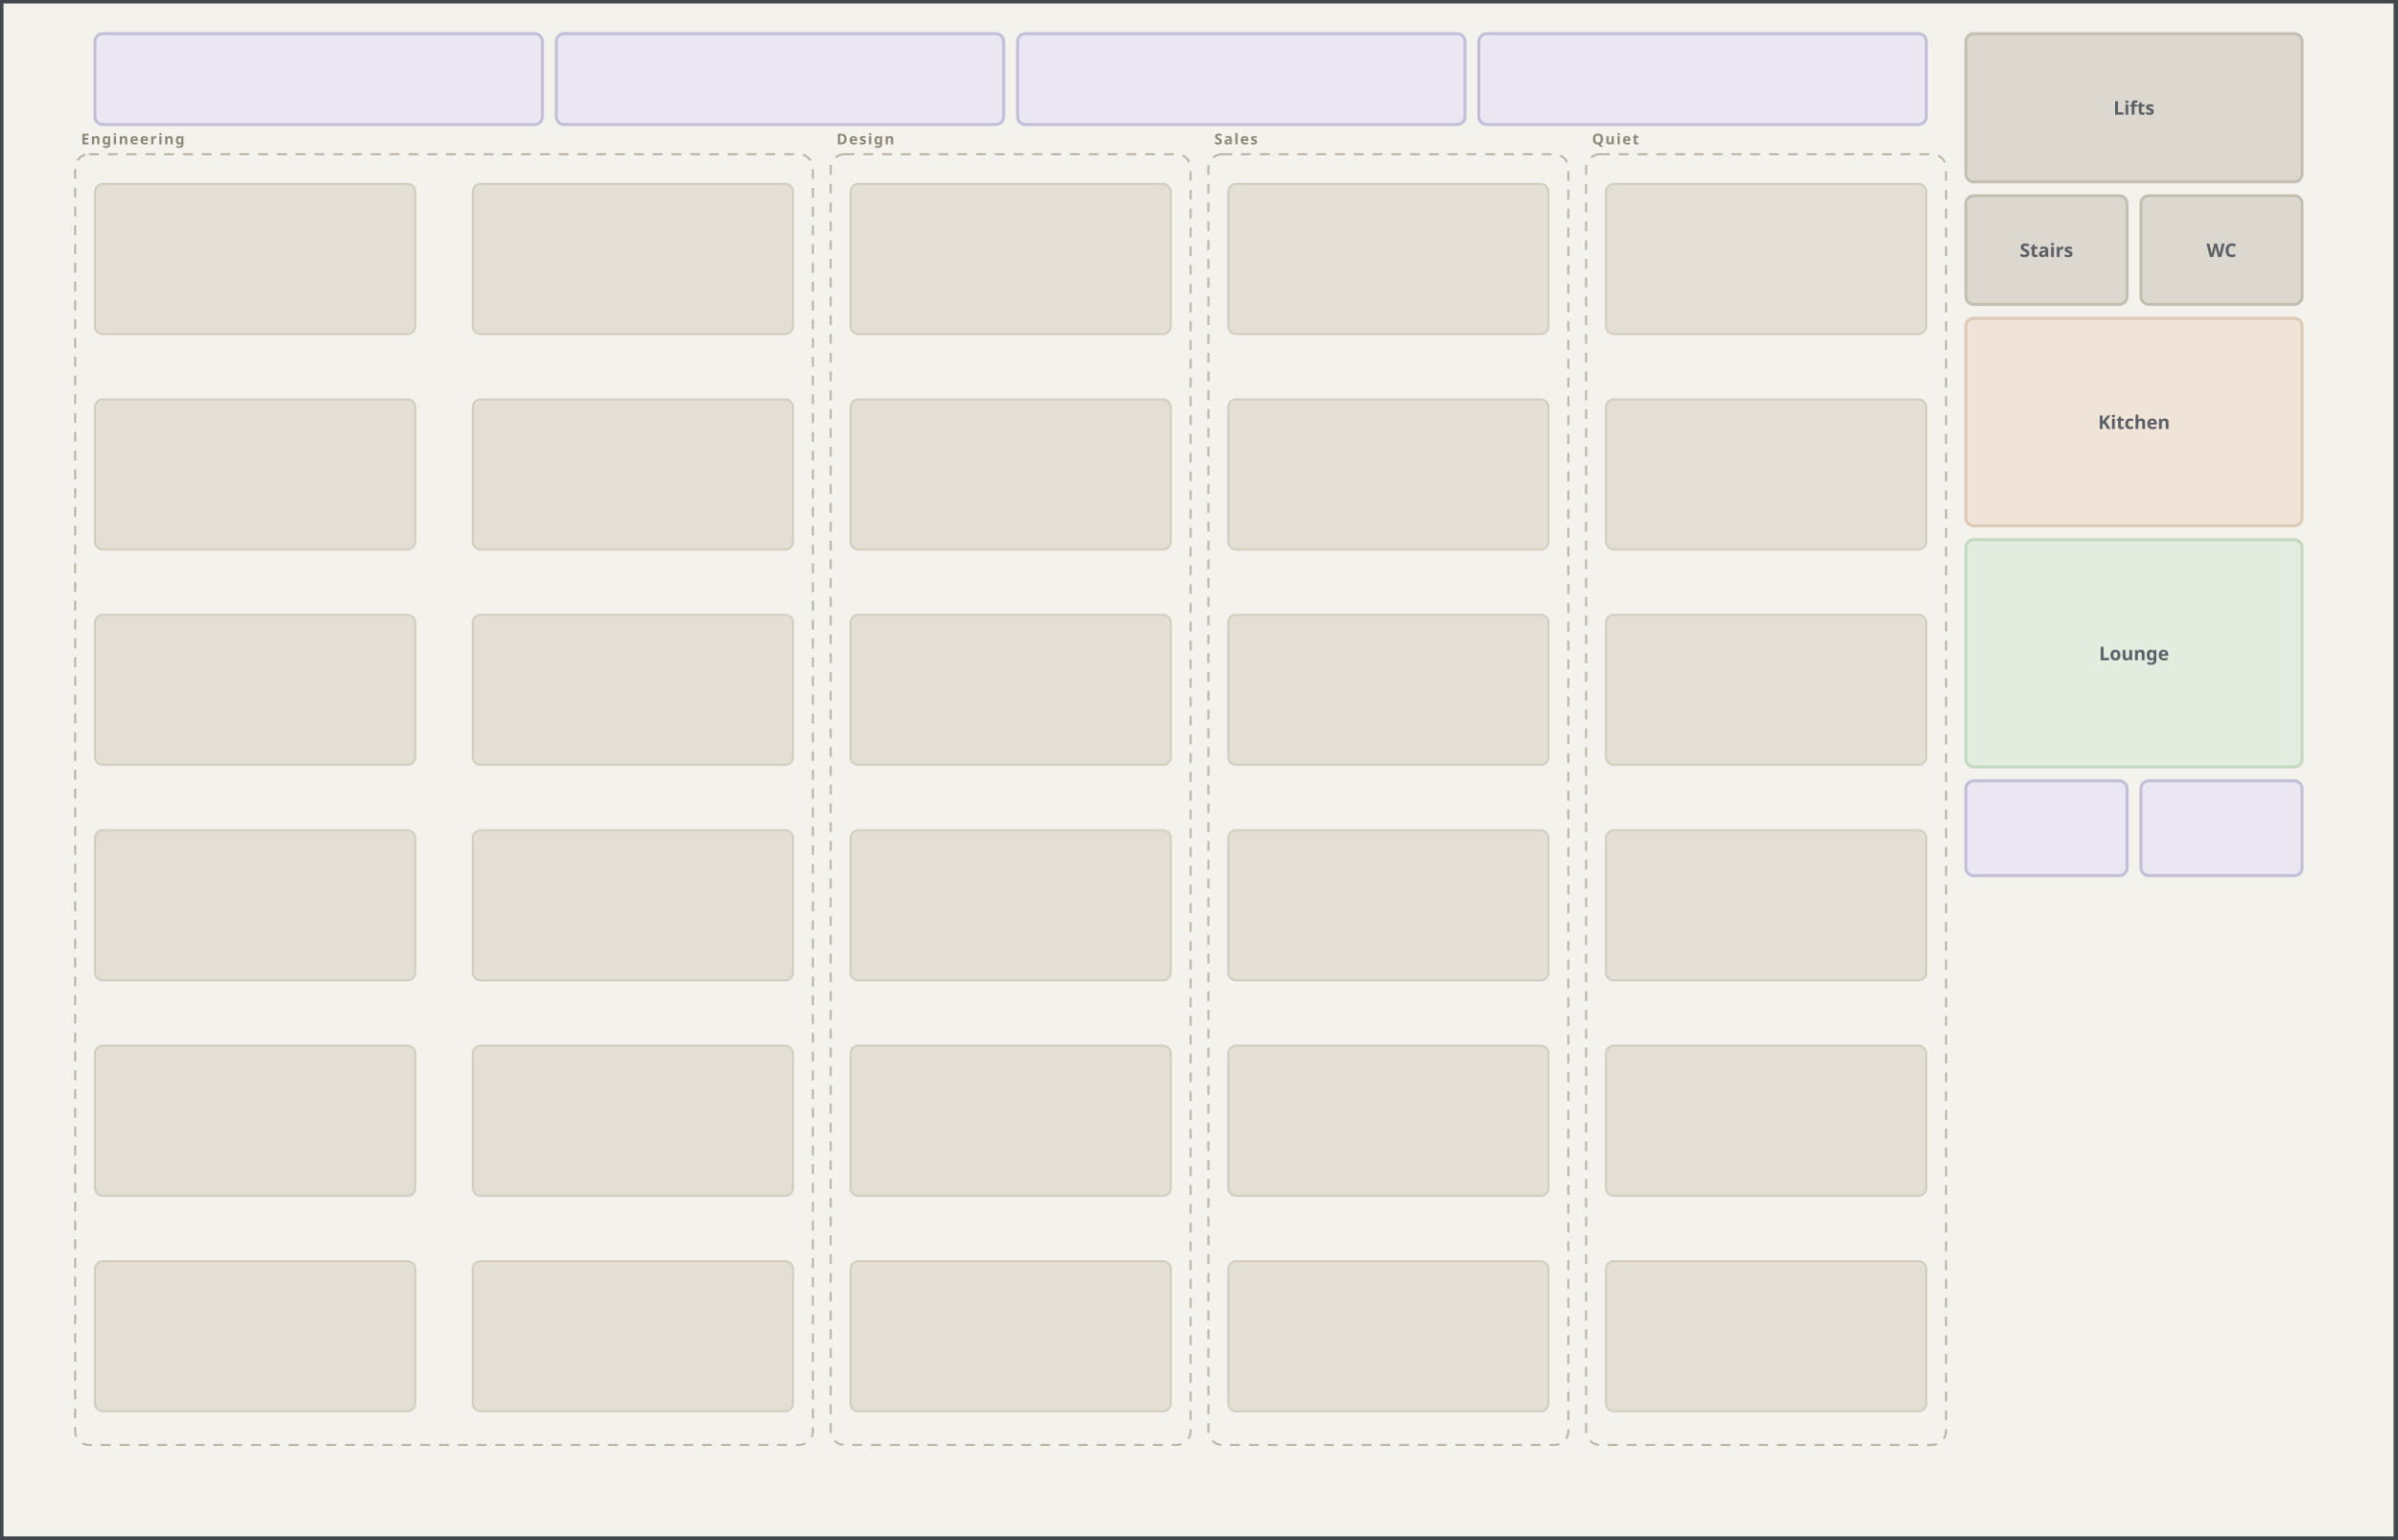
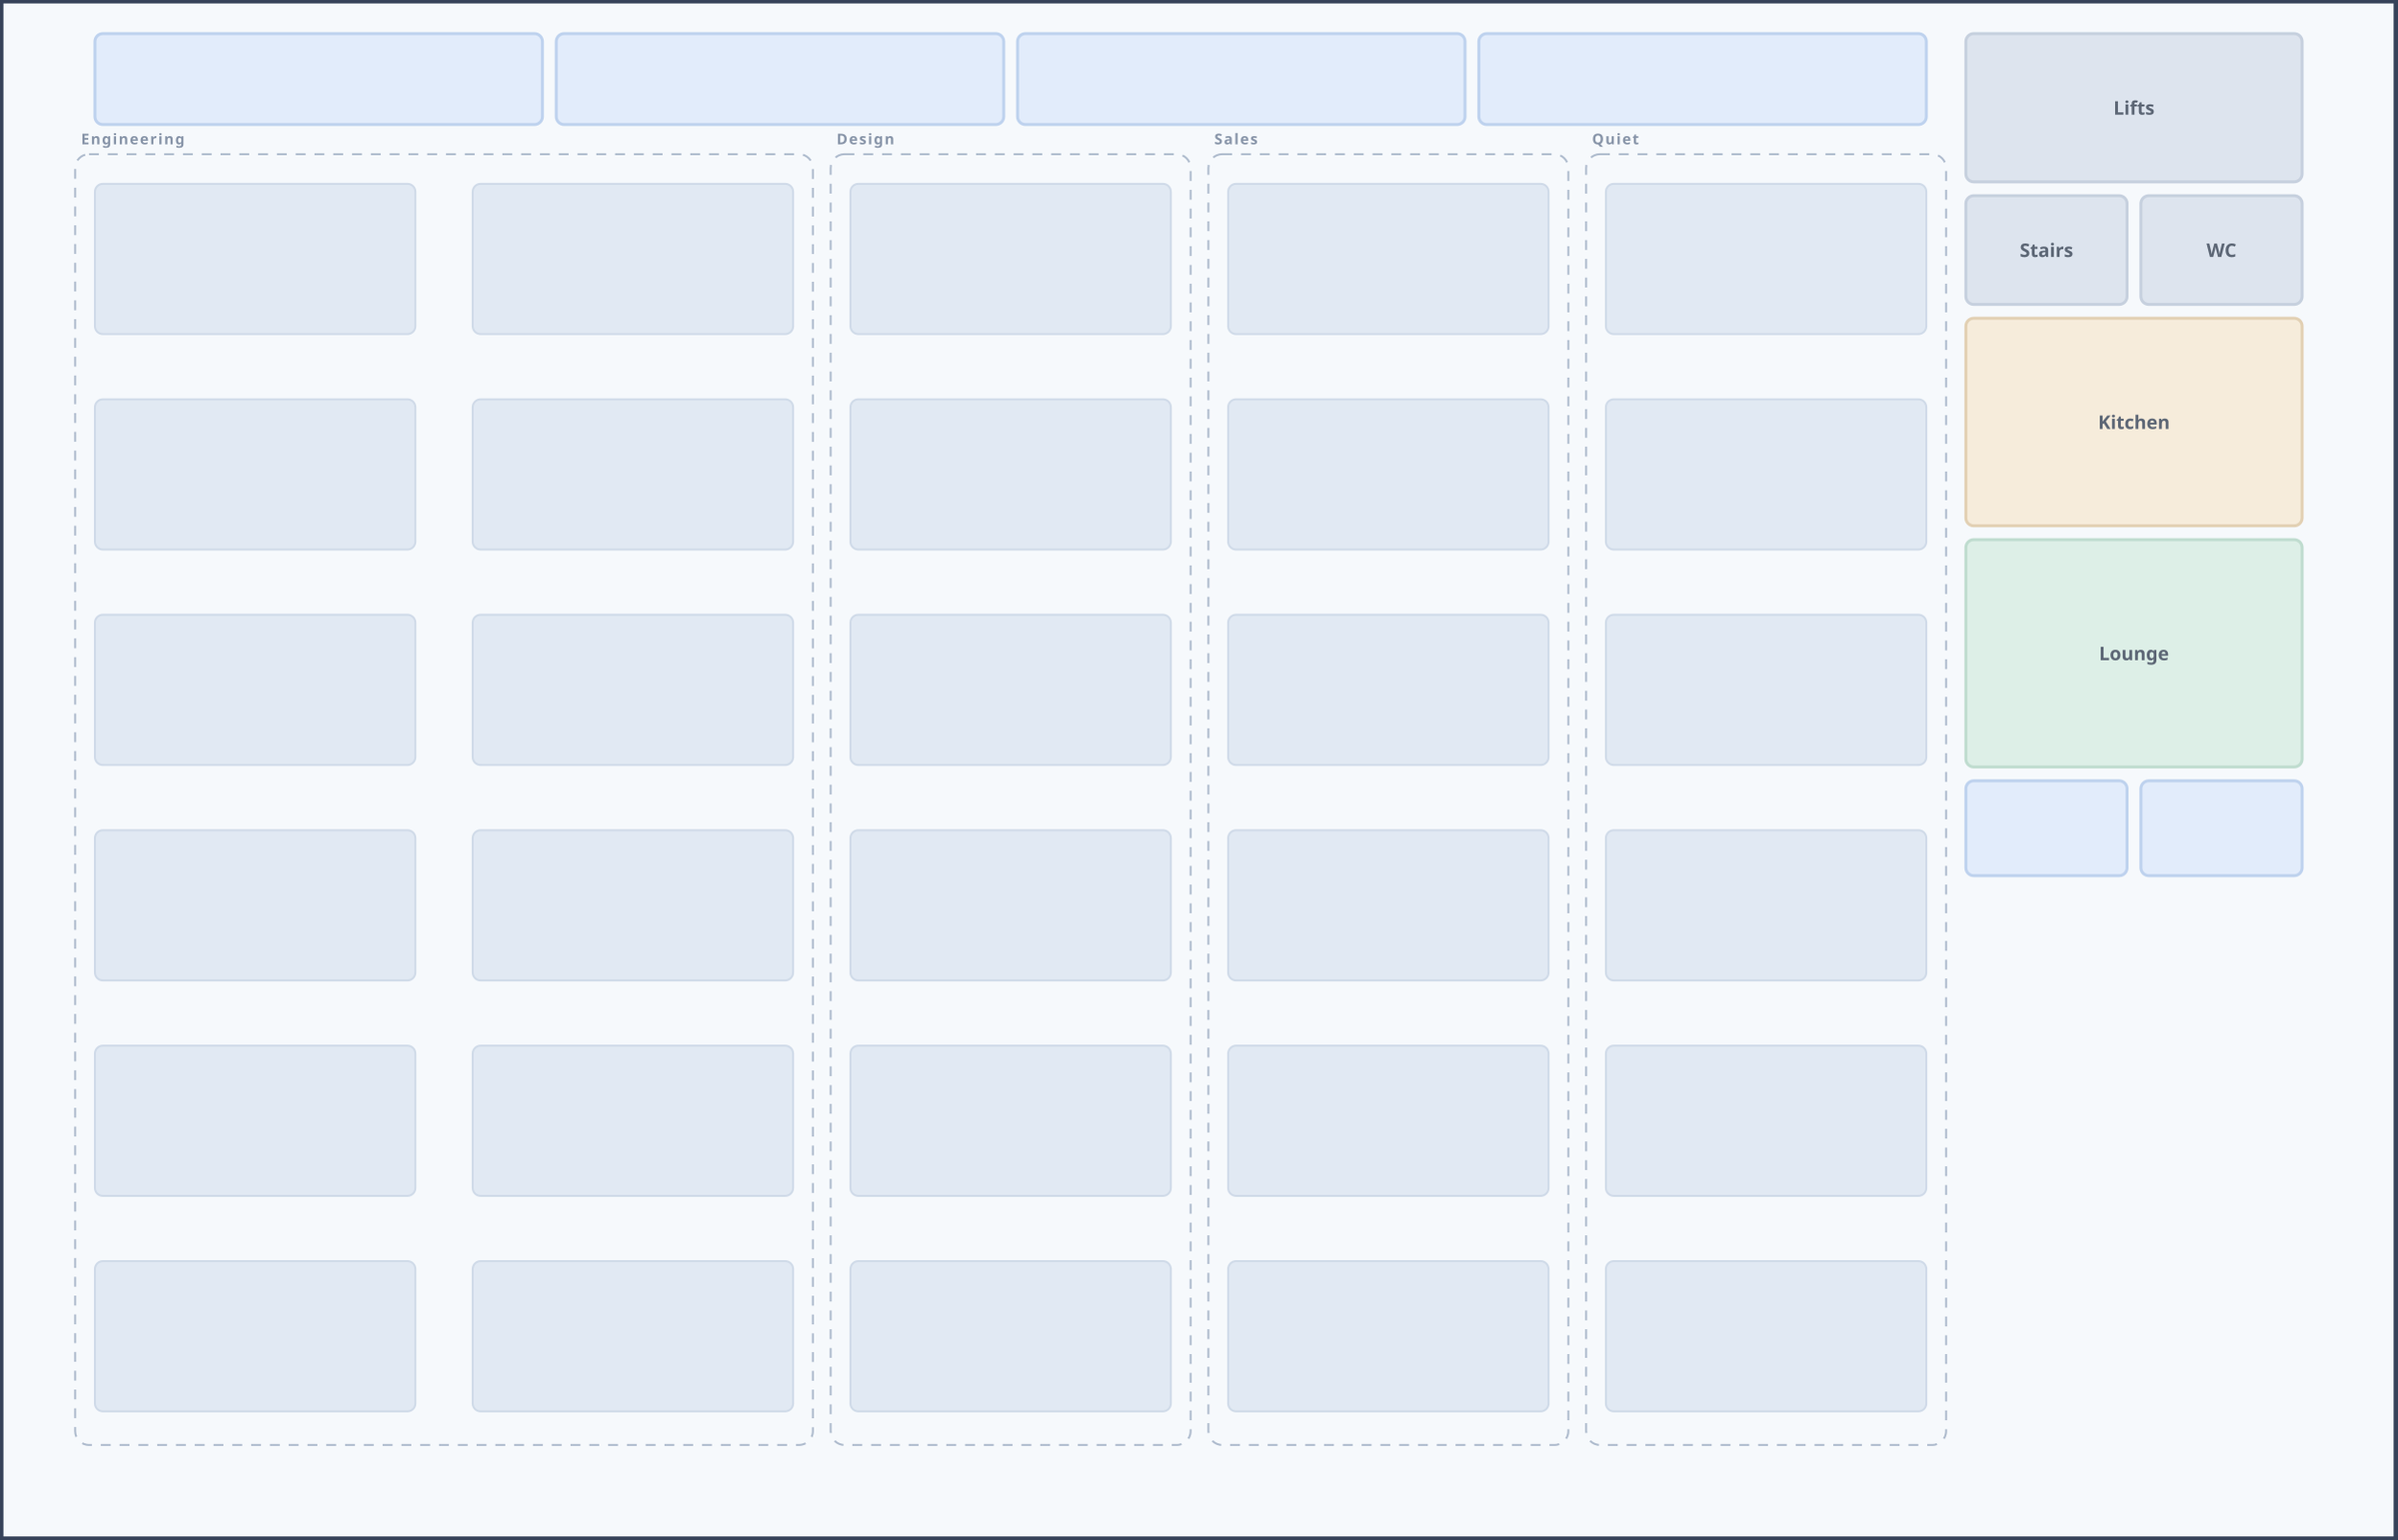
<svg xmlns="http://www.w3.org/2000/svg" viewBox="0 0 2424 1558" width="2424" height="1558">
  <style>
-   .slab   { fill: #f4f2ed; }
-   .void   { fill: #e6e2d8; }
-   .wall   { fill: none; stroke: #43474e; stroke-width: 7; stroke-linejoin: round; }
-   .bench  { fill: #e3dfd4; stroke: #d2cdbf; stroke-width: 2; }
-   .room   { fill: #eae7f2; stroke: #c3bdd8; stroke-width: 3; }
-   .room--core  { fill: #dcd8cf; stroke: #c3beb2; }
-   .room--wc    { fill: #dcd8cf; stroke: #c3beb2; }
-   .room--cafe  { fill: #f0e4d8; stroke: #ddc9b4; }
-   .room--collab{ fill: #e2ecdf; stroke: #c4d8c0; }
-   .room--focus { fill: #eae7f2; stroke: #c3bdd8; }
-   .zone   { fill: none; stroke: #b9b3a5; stroke-width: 2; stroke-dasharray: 10 9; }
-   .rlabel { fill: #5c6067; font: 600 19px system-ui, sans-serif; }
-   .zlabel { fill: #8d8778; font: 700 15px system-ui, sans-serif;
+   .slab   { fill: #f6f9fc; }
+   .void   { fill: #e2eaf4; }
+   .wall   { fill: none; stroke: #37435a; stroke-width: 7; stroke-linejoin: round; }
+   .bench  { fill: #e1e9f3; stroke: #cfdae8; stroke-width: 2; }
+   .room   { fill: #e2ecfb; stroke: #bed2ee; stroke-width: 3; }
+   .room--core  { fill: #dde4ee; stroke: #c6d0de; }
+   .room--wc    { fill: #dde4ee; stroke: #c6d0de; }
+   .room--cafe  { fill: #f6ecdb; stroke: #e2d0b3; }
+   .room--collab{ fill: #ddefe7; stroke: #bfdccf; }
+   .room--focus { fill: #e2ecfb; stroke: #bed2ee; }
+   .zone   { fill: none; stroke: #aebbcd; stroke-width: 2; stroke-dasharray: 10 9; }
+   .rlabel { fill: #5c6675; font: 600 19px system-ui, sans-serif; }
+   .zlabel { fill: #8794a8; font: 700 15px system-ui, sans-serif;
            letter-spacing: 1.4px; text-transform: uppercase; }

  @media (prefers-color-scheme: dark) {
-     .slab   { fill: #1e2127; }
-     .void   { fill: #14161a; }
-     .wall   { stroke: #767d88; }
-     .bench  { fill: #272b32; stroke: #31363f; }
-     .room   { fill: #2b2e39; stroke: #3d4152; }
-     .room--core  { fill: #24272d; stroke: #343841; }
-     .room--wc    { fill: #24272d; stroke: #343841; }
-     .room--cafe  { fill: #322a26; stroke: #46392f; }
-     .room--collab{ fill: #232d29; stroke: #324037; }
-     .room--focus { fill: #2b2e39; stroke: #3d4152; }
-     .zone   { stroke: #454a53; }
-     .rlabel { fill: #9aa0a8; }
-     .zlabel { fill: #6d7884; }
+     .slab   { fill: #141a26; }
+     .void   { fill: #0a0e17; }
+     .wall   { stroke: #6d7b92; }
+     .bench  { fill: #1e2533; stroke: #29313f; }
+     .room   { fill: #1d2738; stroke: #2e3b52; }
+     .room--core  { fill: #191f2b; stroke: #29313f; }
+     .room--wc    { fill: #191f2b; stroke: #29313f; }
+     .room--cafe  { fill: #2a2318; stroke: #3d3323; }
+     .room--collab{ fill: #14251f; stroke: #20372c; }
+     .room--focus { fill: #1d2738; stroke: #2e3b52; }
+     .zone   { stroke: #3a465a; }
+     .rlabel { fill: #97a3b6; }
+     .zlabel { fill: #6b7890; }
  }
</style>
  <g class="plate">
    <rect class="slab" x="0" y="0" width="2424" height="1558" />
  </g>
  <g class="zones">
    <rect class="zone" x="76" y="156" width="746" height="1306" rx="14" />
    <text class="zlabel" x="82" y="146" text-anchor="start">Engineering</text>
    <rect class="zone" x="840" y="156" width="364" height="1306" rx="14" />
    <text class="zlabel" x="846" y="146" text-anchor="start">Design</text>
    <rect class="zone" x="1222" y="156" width="364" height="1306" rx="14" />
    <text class="zlabel" x="1228" y="146" text-anchor="start">Sales</text>
    <rect class="zone" x="1604" y="156" width="364" height="1306" rx="14" />
    <text class="zlabel" x="1610" y="146" text-anchor="start">Quiet</text>
  </g>
  <g class="rooms">
    <rect class="room" x="96" y="34" width="452.5" height="92" rx="8" />
    <rect class="room" x="562.5" y="34" width="452.5" height="92" rx="8" />
    <rect class="room" x="1029" y="34" width="452.5" height="92" rx="8" />
    <rect class="room" x="1495.5" y="34" width="452.5" height="92" rx="8" />
    <rect class="room room--core" x="1988" y="34" width="340" height="150" rx="8" />
    <text class="rlabel" x="2158" y="116" text-anchor="middle">Lifts</text>
    <rect class="room room--core" x="1988" y="198" width="163" height="110" rx="8" />
    <text class="rlabel" x="2069.5" y="260" text-anchor="middle">Stairs</text>
    <rect class="room room--wc" x="2165" y="198" width="163" height="110" rx="8" />
    <text class="rlabel" x="2246.5" y="260" text-anchor="middle">WC</text>
    <rect class="room room--cafe" x="1988" y="322" width="340" height="210" rx="8" />
    <text class="rlabel" x="2158" y="434" text-anchor="middle">Kitchen</text>
    <rect class="room room--collab" x="1988" y="546" width="340" height="230" rx="8" />
    <text class="rlabel" x="2158" y="668" text-anchor="middle">Lounge</text>
    <rect class="room room--focus" x="1988" y="790" width="163" height="96" rx="8" />
    <rect class="room room--focus" x="2165" y="790" width="163" height="96" rx="8" />
  </g>
  <g class="benches">
    <rect class="bench" x="96" y="186" width="324" height="152" rx="8" />
    <rect class="bench" x="96" y="404" width="324" height="152" rx="8" />
    <rect class="bench" x="96" y="622" width="324" height="152" rx="8" />
    <rect class="bench" x="96" y="840" width="324" height="152" rx="8" />
    <rect class="bench" x="96" y="1058" width="324" height="152" rx="8" />
    <rect class="bench" x="96" y="1276" width="324" height="152" rx="8" />
    <rect class="bench" x="478" y="186" width="324" height="152" rx="8" />
    <rect class="bench" x="478" y="404" width="324" height="152" rx="8" />
    <rect class="bench" x="478" y="622" width="324" height="152" rx="8" />
    <rect class="bench" x="478" y="840" width="324" height="152" rx="8" />
    <rect class="bench" x="478" y="1058" width="324" height="152" rx="8" />
    <rect class="bench" x="478" y="1276" width="324" height="152" rx="8" />
    <rect class="bench" x="860" y="186" width="324" height="152" rx="8" />
    <rect class="bench" x="860" y="404" width="324" height="152" rx="8" />
    <rect class="bench" x="860" y="622" width="324" height="152" rx="8" />
    <rect class="bench" x="860" y="840" width="324" height="152" rx="8" />
    <rect class="bench" x="860" y="1058" width="324" height="152" rx="8" />
    <rect class="bench" x="860" y="1276" width="324" height="152" rx="8" />
    <rect class="bench" x="1242" y="186" width="324" height="152" rx="8" />
    <rect class="bench" x="1242" y="404" width="324" height="152" rx="8" />
    <rect class="bench" x="1242" y="622" width="324" height="152" rx="8" />
    <rect class="bench" x="1242" y="840" width="324" height="152" rx="8" />
    <rect class="bench" x="1242" y="1058" width="324" height="152" rx="8" />
    <rect class="bench" x="1242" y="1276" width="324" height="152" rx="8" />
    <rect class="bench" x="1624" y="186" width="324" height="152" rx="8" />
    <rect class="bench" x="1624" y="404" width="324" height="152" rx="8" />
    <rect class="bench" x="1624" y="622" width="324" height="152" rx="8" />
    <rect class="bench" x="1624" y="840" width="324" height="152" rx="8" />
    <rect class="bench" x="1624" y="1058" width="324" height="152" rx="8" />
    <rect class="bench" x="1624" y="1276" width="324" height="152" rx="8" />
  </g>
  <g class="walls">
    <rect class="wall" x="0" y="0" width="2424" height="1558" />
  </g>
</svg>
